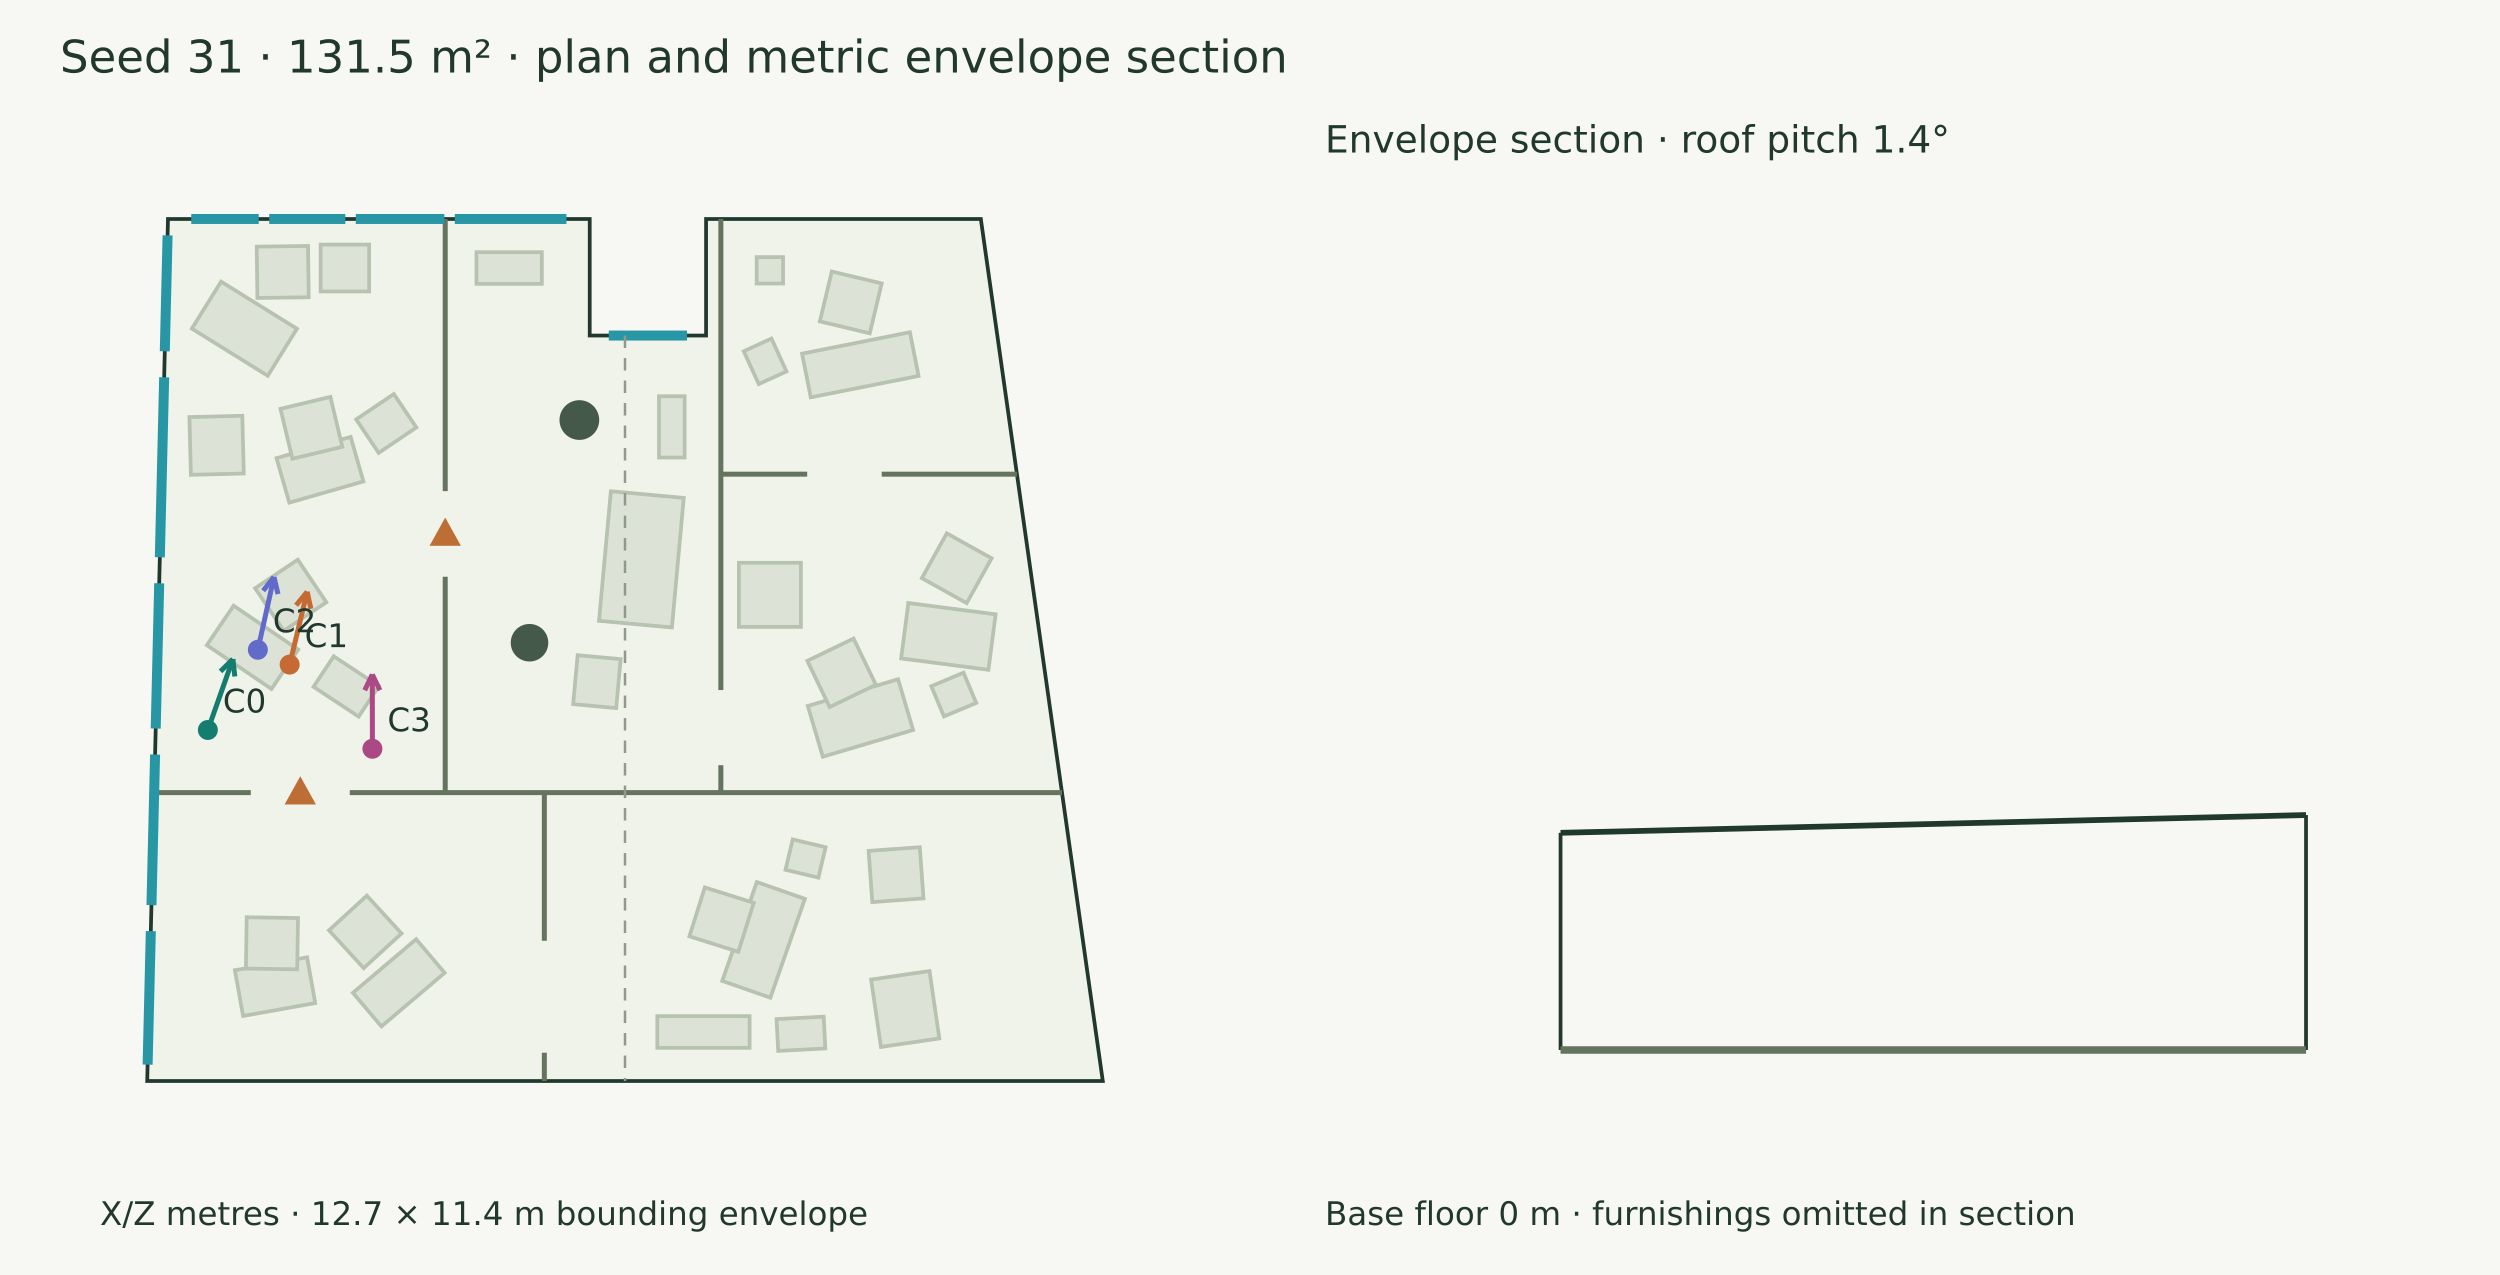
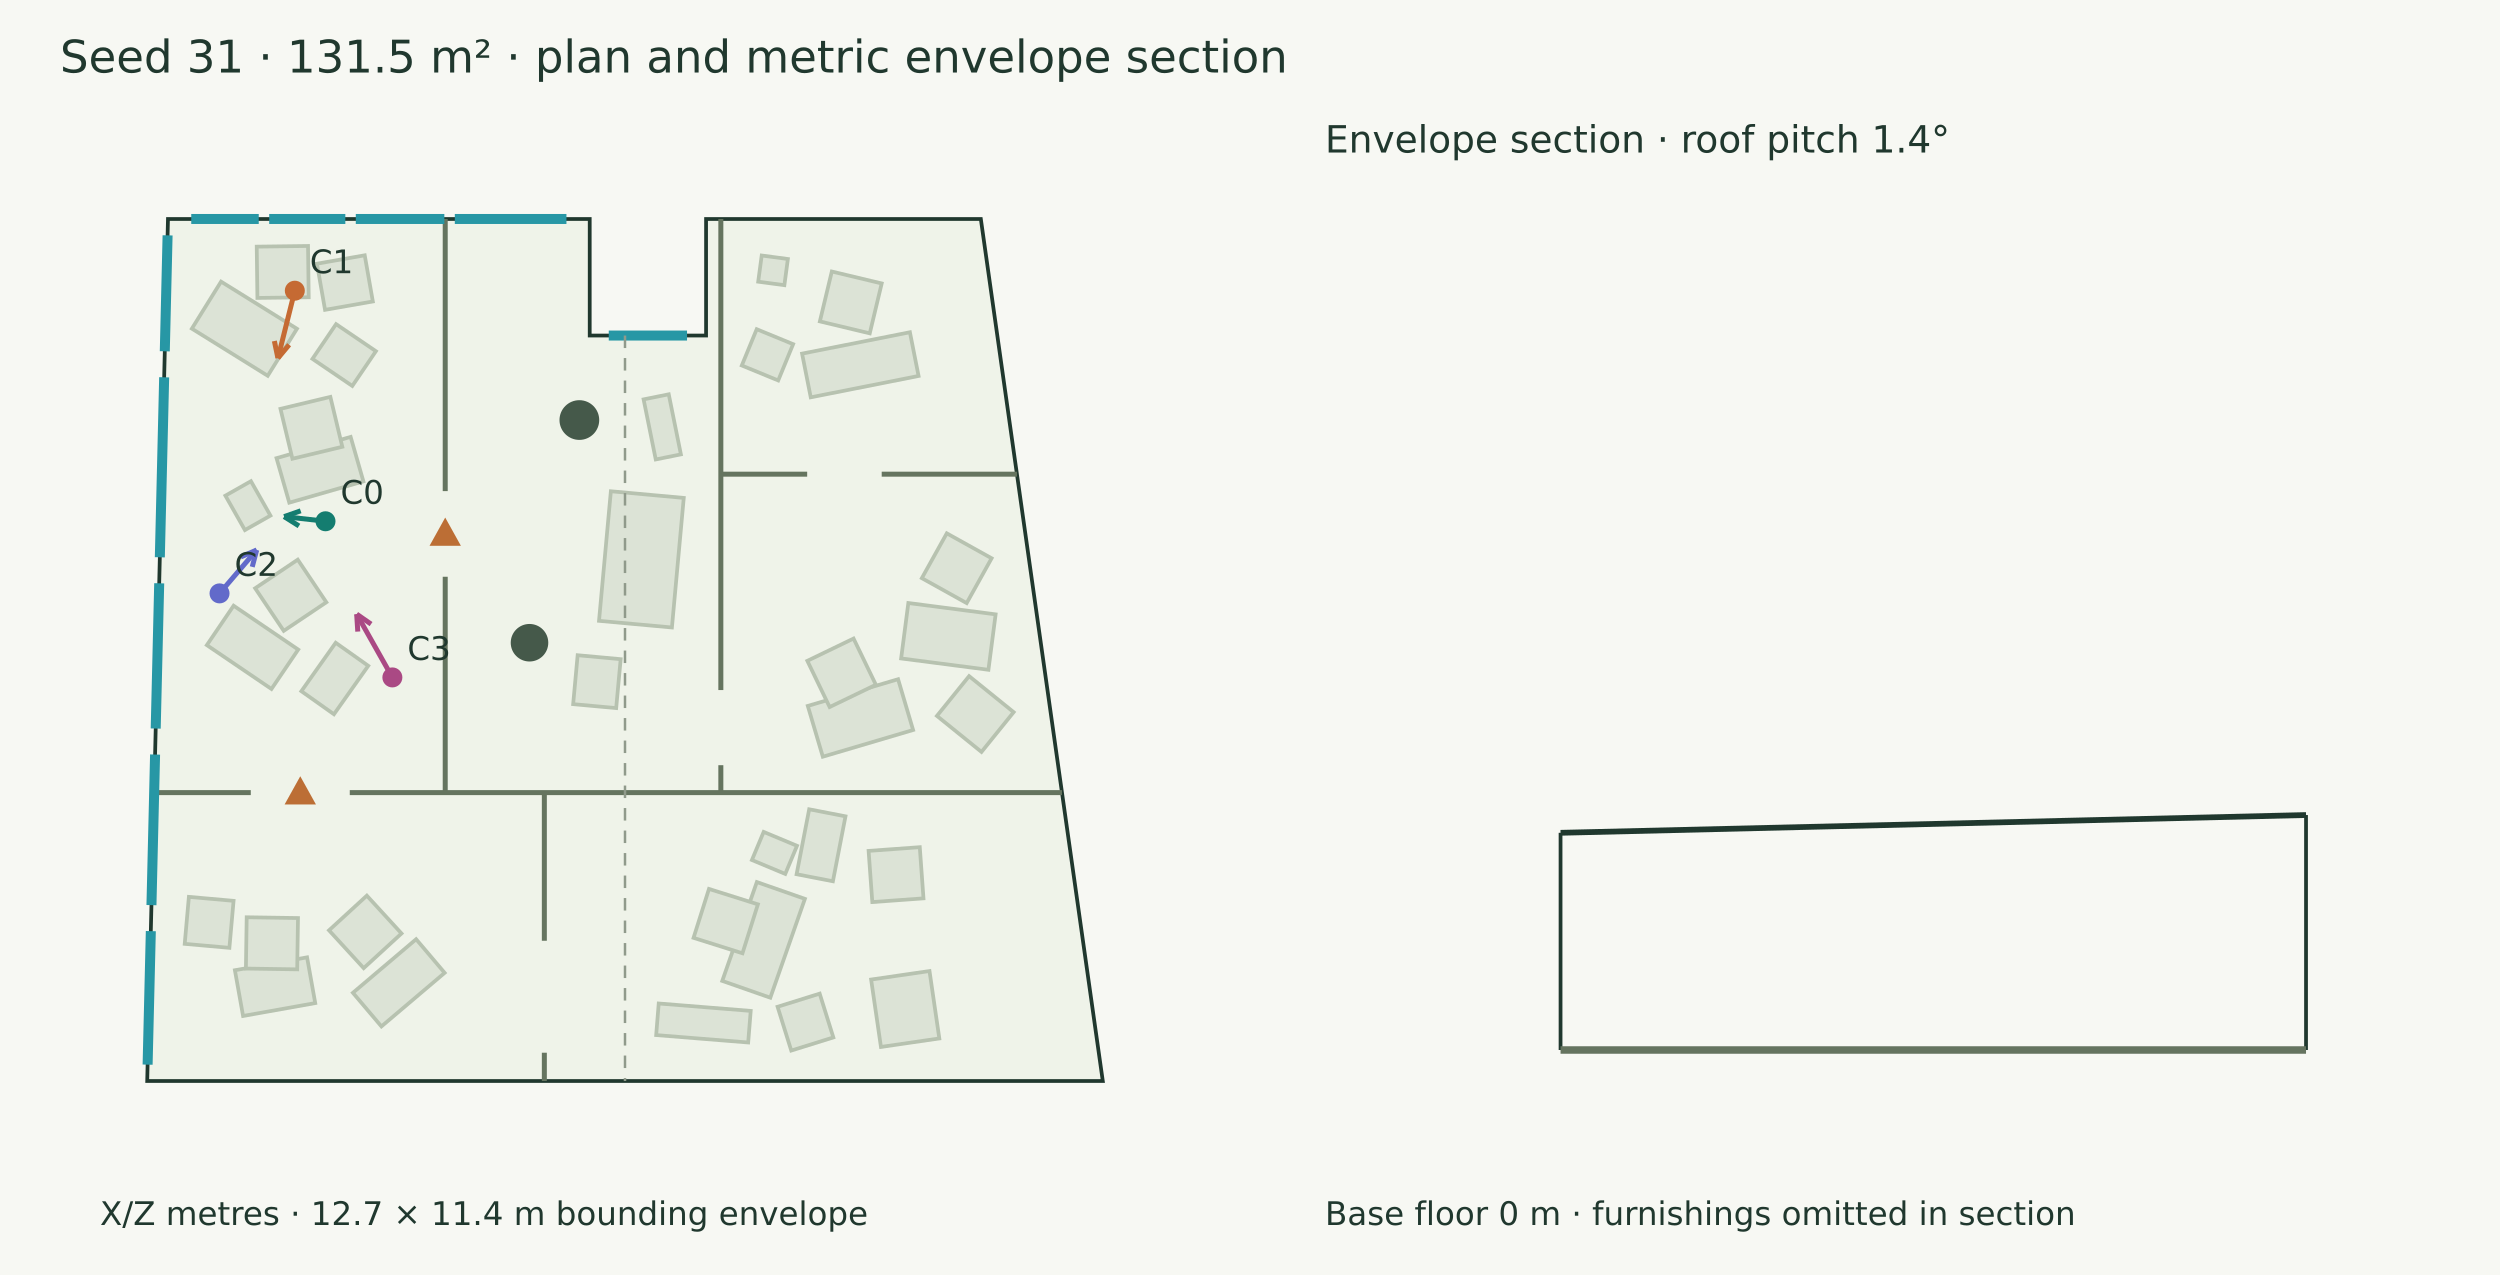
<svg xmlns="http://www.w3.org/2000/svg" width="1000" height="510" viewBox="0 0 1000 510">
  <rect width="100%" height="100%" fill="#f7f8f3" />
  <g font-family="DejaVu Sans" fill="#20382e">
    <text x="24.000" y="29.000" font-size="18">Seed 31 · 131.5 m² · plan and metric envelope section</text>
    <polygon points="67.192,87.590 235.886,87.590 235.886,134.219 282.427,134.219 282.427,87.590 392.329,87.590 441.116,432.410 58.884,432.410" fill="#eff3e9" stroke="#20382e" stroke-width="1.5" />
    <polygon points="145.363,192.557 115.716,201.064 110.608,183.261 140.255,174.754" fill="#dce3d6" stroke="#b7c2b0" stroke-width="1.5" />
    <polygon points="136.928,178.712 116.971,183.494 112.189,163.537 132.146,158.755" fill="#dce3d6" stroke="#b7c2b0" stroke-width="1.5" />
    <polygon points="107.091,150.317 76.742,131.459 88.429,112.649 118.779,131.507" fill="#dce3d6" stroke="#b7c2b0" stroke-width="1.5" />
    <polygon points="123.482,118.907 102.962,119.178 102.690,98.658 123.210,98.387" fill="#dce3d6" stroke="#b7c2b0" stroke-width="1.5" />
    <polygon points="108.581,275.593 82.738,258.049 93.442,242.282 119.285,259.826" fill="#dce3d6" stroke="#b7c2b0" stroke-width="1.5" />
    <polygon points="113.495,252.338 102.060,235.297 119.101,223.862 130.536,240.904" fill="#dce3d6" stroke="#b7c2b0" stroke-width="1.5" />
-     <polygon points="128.250,97.835 147.658,97.835 147.658,116.578 128.250,116.578" fill="#dce3d6" stroke="#b7c2b0" stroke-width="1.5" />
+     <polygon points="126.774,105.477 145.890,102.118 149.134,120.578 130.018,123.937" fill="#dce3d6" stroke="#b7c2b0" stroke-width="1.5" />
    <polygon points="126.094,401.229 97.229,406.386 93.960,388.093 122.826,382.936" fill="#dce3d6" stroke="#b7c2b0" stroke-width="1.5" />
    <polygon points="118.880,387.741 98.360,387.424 98.677,366.904 119.197,367.221" fill="#dce3d6" stroke="#b7c2b0" stroke-width="1.5" />
    <polygon points="177.853,389.138 152.567,410.572 141.163,397.118 166.448,375.684" fill="#dce3d6" stroke="#b7c2b0" stroke-width="1.5" />
    <polygon points="160.600,373.384 145.474,387.254 131.604,372.128 146.730,358.258" fill="#dce3d6" stroke="#b7c2b0" stroke-width="1.5" />
+     <polygon points="93.429,360.336 91.756,379.132 73.885,377.541 75.557,358.745" fill="#dce3d6" stroke="#b7c2b0" stroke-width="1.5" />
    <polygon points="273.503,199.169 268.764,250.995 239.608,248.329 244.347,196.503" fill="#dce3d6" stroke="#b7c2b0" stroke-width="1.5" />
-     <polygon points="190.583,100.869 216.726,100.869 216.726,113.544 190.583,113.544" fill="#dce3d6" stroke="#b7c2b0" stroke-width="1.5" />
-     <polygon points="263.589,183.006 263.589,158.495 273.850,158.495 273.850,183.006" fill="#dce3d6" stroke="#b7c2b0" stroke-width="1.5" />
+     <polygon points="262.299,183.780 257.439,159.755 267.496,157.721 272.357,181.745" fill="#dce3d6" stroke="#b7c2b0" stroke-width="1.5" />
    <polygon points="367.427,150.380 324.297,158.930 320.831,141.447 363.961,132.898" fill="#dce3d6" stroke="#b7c2b0" stroke-width="1.5" />
    <polygon points="347.903,133.340 327.945,128.561 332.724,108.603 352.682,113.382" fill="#dce3d6" stroke="#b7c2b0" stroke-width="1.5" />
-     <polygon points="313.235,102.856 313.235,113.419 302.672,113.419 302.672,102.856" fill="#dce3d6" stroke="#b7c2b0" stroke-width="1.5" />
+     <polygon points="315.151,103.604 313.749,114.074 303.279,112.671 304.682,102.202" fill="#dce3d6" stroke="#b7c2b0" stroke-width="1.5" />
    <polygon points="369.392,359.341 348.924,360.825 347.441,340.356 367.909,338.873" fill="#dce3d6" stroke="#b7c2b0" stroke-width="1.5" />
    <polygon points="371.797,388.411 375.729,415.371 352.380,418.777 348.448,391.817" fill="#dce3d6" stroke="#b7c2b0" stroke-width="1.5" />
    <polygon points="321.960,359.547 308.124,399.086 288.906,392.361 302.742,352.822" fill="#dce3d6" stroke="#b7c2b0" stroke-width="1.5" />
-     <polygon points="301.502,361.143 295.329,380.714 275.758,374.541 281.931,354.970" fill="#dce3d6" stroke="#b7c2b0" stroke-width="1.5" />
-     <polygon points="299.837,419.131 262.919,419.131 262.919,406.456 299.837,406.456" fill="#dce3d6" stroke="#b7c2b0" stroke-width="1.5" />
+     <polygon points="303.162,361.741 296.989,381.313 277.417,375.140 283.590,355.568" fill="#dce3d6" stroke="#b7c2b0" stroke-width="1.5" />
+     <polygon points="299.268,416.996 262.469,414.031 263.487,401.396 300.286,404.362" fill="#dce3d6" stroke="#b7c2b0" stroke-width="1.5" />
    <polygon points="365.241,291.997 329.130,302.682 323.119,282.370 359.230,271.684" fill="#dce3d6" stroke="#b7c2b0" stroke-width="1.5" />
    <polygon points="350.340,273.897 331.858,282.817 322.938,264.334 341.420,255.415" fill="#dce3d6" stroke="#b7c2b0" stroke-width="1.5" />
    <polygon points="395.371,267.915 360.455,263.382 363.334,241.209 398.250,245.743" fill="#dce3d6" stroke="#b7c2b0" stroke-width="1.5" />
    <polygon points="386.666,241.244 368.733,231.266 378.712,213.333 396.645,223.311" fill="#dce3d6" stroke="#b7c2b0" stroke-width="1.5" />
-     <polygon points="320.356,225.110 320.356,250.745 295.550,250.745 295.550,225.110" fill="#dce3d6" stroke="#b7c2b0" stroke-width="1.5" />
-     <polygon points="314.588,148.564 303.500,153.631 297.495,140.490 308.582,135.423" fill="#dce3d6" stroke="#b7c2b0" stroke-width="1.5" />
-     <polygon points="330.242,338.901 327.355,351.046 314.208,347.921 317.094,335.776" fill="#dce3d6" stroke="#b7c2b0" stroke-width="1.5" />
-     <polygon points="390.480,281.161 377.594,286.574 372.512,274.478 385.398,269.064" fill="#dce3d6" stroke="#b7c2b0" stroke-width="1.5" />
-     <polygon points="143.465,286.649 125.416,274.723 133.484,262.512 151.533,274.439" fill="#dce3d6" stroke="#b7c2b0" stroke-width="1.5" />
-     <polygon points="330.132,419.373 311.283,420.355 310.620,407.642 329.470,406.660" fill="#dce3d6" stroke="#b7c2b0" stroke-width="1.5" />
+     <polygon points="318.797,338.326 314.102,349.576 300.768,344.010 305.464,332.760" fill="#dce3d6" stroke="#b7c2b0" stroke-width="1.5" />
+     <polygon points="338.200,326.533 333.160,352.509 318.637,349.692 323.676,323.716" fill="#dce3d6" stroke="#b7c2b0" stroke-width="1.5" />
+     <polygon points="140.917,154.381 124.980,143.556 134.423,129.654 150.360,140.479" fill="#dce3d6" stroke="#b7c2b0" stroke-width="1.5" />
+     <polygon points="108.178,206.237 97.965,212.027 90.161,198.260 100.374,192.470" fill="#dce3d6" stroke="#b7c2b0" stroke-width="1.5" />
+     <polygon points="133.573,285.703 120.547,276.477 134.273,257.097 147.300,266.324" fill="#dce3d6" stroke="#b7c2b0" stroke-width="1.5" />
    <polygon points="248.269,263.669 246.471,283.238 229.261,281.656 231.059,262.088" fill="#dce3d6" stroke="#b7c2b0" stroke-width="1.5" />
-     <polygon points="142.468,167.755 157.535,157.613 166.541,170.994 151.474,181.135" fill="#dce3d6" stroke="#b7c2b0" stroke-width="1.5" />
-     <polygon points="97.505,189.395 76.358,189.932 75.771,166.838 96.919,166.301" fill="#dce3d6" stroke="#b7c2b0" stroke-width="1.5" />
+     <polygon points="311.280,152.184 296.716,146.199 302.680,131.684 317.245,137.669" fill="#dce3d6" stroke="#b7c2b0" stroke-width="1.5" />
+     <polygon points="405.458,284.862 392.592,300.773 374.771,286.363 387.638,270.452" fill="#dce3d6" stroke="#b7c2b0" stroke-width="1.5" />
+     <polygon points="316.502,420.224 311.033,402.707 327.869,397.450 333.338,414.968" fill="#dce3d6" stroke="#b7c2b0" stroke-width="1.5" />
    <circle cx="231.742" cy="168.018" r="7.944" fill="#45594a" />
    <circle cx="211.802" cy="257.093" r="7.51" fill="#45594a" />
    <path d="M61.664,317.043 L100.311,317.043" stroke="#65745f" stroke-width="2" fill="none" />
    <path d="M139.907,317.043 L424.793,317.043" stroke="#65745f" stroke-width="2" fill="none" />
    <polygon points="120.109,312.043 115.109,321.043 125.109,321.043" fill="#bc6e35" stroke="#bc6e35" stroke-width="1.5" />
    <path d="M178.088,87.590 L178.088,196.443" stroke="#65745f" stroke-width="2" fill="none" />
    <path d="M178.088,230.701 L178.088,317.043" stroke="#65745f" stroke-width="2" fill="none" />
    <polygon points="178.088,208.572 173.088,217.572 183.088,217.572" fill="#bc6e35" stroke="#bc6e35" stroke-width="1.5" />
    <path d="M288.336,87.590 L288.336,276.022" stroke="#65745f" stroke-width="2" fill="none" />
    <path d="M288.336,306.077 L288.336,317.043" stroke="#65745f" stroke-width="2" fill="none" />
    <path d="M217.736,317.043 L217.736,376.303" stroke="#65745f" stroke-width="2" fill="none" />
    <path d="M217.736,421.089 L217.736,432.410" stroke="#65745f" stroke-width="2" fill="none" />
    <path d="M288.336,189.670 L322.871,189.670" stroke="#65745f" stroke-width="2" fill="none" />
    <path d="M352.679,189.670 L406.772,189.670" stroke="#65745f" stroke-width="2" fill="none" />
    <path d="M76.500,87.590 L103.495,87.590" stroke="#2797a5" stroke-width="4" fill="none" />
    <path d="M107.678,87.590 L138.134,87.590" stroke="#2797a5" stroke-width="4" fill="none" />
    <path d="M142.316,87.590 L177.741,87.590" stroke="#2797a5" stroke-width="4" fill="none" />
    <path d="M181.923,87.590 L226.578,87.590" stroke="#2797a5" stroke-width="4" fill="none" />
    <path d="M243.501,134.219 L274.812,134.219" stroke="#2797a5" stroke-width="4" fill="none" />
    <path d="M59.042,425.858 L60.329,372.450" stroke="#2797a5" stroke-width="4" fill="none" />
    <path d="M60.579,362.053 L62.030,301.814" stroke="#2797a5" stroke-width="4" fill="none" />
    <path d="M62.281,291.417 L63.681,233.315" stroke="#2797a5" stroke-width="4" fill="none" />
    <path d="M63.931,222.918 L65.666,150.915" stroke="#2797a5" stroke-width="4" fill="none" />
    <path d="M65.916,140.518 L67.034,94.142" stroke="#2797a5" stroke-width="4" fill="none" />
-     <path d="M83.140,291.992 L93.161,263.632" stroke="#147d70" stroke-width="2" fill="none" />
-     <path d="M93.161,263.632 L93.932,270.590" stroke="#147d70" stroke-width="2" fill="none" />
-     <path d="M93.161,263.632 L88.190,268.561" stroke="#147d70" stroke-width="2" fill="none" />
-     <circle cx="83.14" cy="291.992" r="4" fill="#147d70" />
-     <text x="89.140" y="284.992" font-size="13">C0</text>
-     <path d="M115.854,265.842 L122.868,236.701" stroke="#c56a33" stroke-width="2" fill="none" />
-     <path d="M122.868,236.701 L124.353,243.541" stroke="#c56a33" stroke-width="2" fill="none" />
-     <path d="M122.868,236.701 L118.432,242.116" stroke="#c56a33" stroke-width="2" fill="none" />
-     <circle cx="115.854" cy="265.842" r="4" fill="#c56a33" />
-     <text x="121.854" y="258.842" font-size="13">C1</text>
-     <path d="M103.137,259.909 L109.596,230.818" stroke="#626aca" stroke-width="2" fill="none" />
-     <path d="M109.596,230.818 L111.202,237.631" stroke="#626aca" stroke-width="2" fill="none" />
-     <path d="M109.596,230.818 L105.257,236.311" stroke="#626aca" stroke-width="2" fill="none" />
-     <circle cx="103.137" cy="259.909" r="4" fill="#626aca" />
-     <text x="109.137" y="252.909" font-size="13">C2</text>
-     <path d="M148.967,299.504 L148.917,269.804" stroke="#aa4984" stroke-width="2" fill="none" />
-     <path d="M148.917,269.804 L151.973,276.102" stroke="#aa4984" stroke-width="2" fill="none" />
-     <path d="M148.917,269.804 L145.883,276.112" stroke="#aa4984" stroke-width="2" fill="none" />
-     <circle cx="148.967" cy="299.504" r="4" fill="#aa4984" />
-     <text x="154.967" y="292.504" font-size="13">C3</text>
+     <path d="M130.199,208.508 L113.655,206.650" stroke="#147d70" stroke-width="2" fill="none" />
+     <path d="M113.655,206.650 L120.259,204.327" stroke="#147d70" stroke-width="2" fill="none" />
+     <path d="M113.655,206.650 L119.579,210.379" stroke="#147d70" stroke-width="2" fill="none" />
+     <circle cx="130.199" cy="208.508" r="4" fill="#147d70" />
+     <text x="136.199" y="201.508" font-size="13">C0</text>
+     <path d="M117.924,116.280 L111.170,143.261" stroke="#c56a33" stroke-width="2" fill="none" />
+     <path d="M111.170,143.261 L109.747,136.407" stroke="#c56a33" stroke-width="2" fill="none" />
+     <path d="M111.170,143.261 L115.654,137.886" stroke="#c56a33" stroke-width="2" fill="none" />
+     <circle cx="117.924" cy="116.28" r="4" fill="#c56a33" />
+     <text x="123.924" y="109.280" font-size="13">C1</text>
+     <path d="M87.812,237.355 L102.678,219.983" stroke="#626aca" stroke-width="2" fill="none" />
+     <path d="M102.678,219.983 L100.893,226.752" stroke="#626aca" stroke-width="2" fill="none" />
+     <path d="M102.678,219.983 L96.267,222.792" stroke="#626aca" stroke-width="2" fill="none" />
+     <circle cx="87.812" cy="237.355" r="4" fill="#626aca" />
+     <text x="93.812" y="230.355" font-size="13">C2</text>
+     <path d="M156.949,270.969 L142.672,245.650" stroke="#aa4984" stroke-width="2" fill="none" />
+     <path d="M142.672,245.650 L148.420,249.645" stroke="#aa4984" stroke-width="2" fill="none" />
+     <path d="M142.672,245.650 L143.116,252.636" stroke="#aa4984" stroke-width="2" fill="none" />
+     <circle cx="156.949" cy="270.969" r="4" fill="#aa4984" />
+     <text x="162.949" y="263.969" font-size="13">C3</text>
    <text x="40.000" y="490.000" font-size="13">X/Z metres · 12.7 × 11.4 m bounding envelope</text>
    <path d="M250.000,134.219 L250.000,432.410" stroke="#909a8b" stroke-width="1" stroke-dasharray="5 4" fill="none" />
    <path d="M624.219,333.121 L922.410,326.012" stroke="#20382e" stroke-width="2.3" fill="none" />
    <path d="M624.219,420.000 L624.219,333.121" stroke="#20382e" stroke-width="1.5" fill="none" />
    <path d="M922.410,420.000 L922.410,326.012" stroke="#20382e" stroke-width="1.5" fill="none" />
    <path d="M624.219,420.000 L922.410,420.000" stroke="#65745f" stroke-width="3" fill="none" />
    <path d="M624.219,420.000 L624.219,420.000" stroke="#8d9a85" stroke-width="1" fill="none" />
    <path d="M922.410,420.000 L922.410,420.000" stroke="#8d9a85" stroke-width="1" fill="none" />
    <text x="530.000" y="61.000" font-size="15">Envelope section · roof pitch 1.4°</text>
    <text x="530.000" y="490.000" font-size="13">Base floor 0 m · furnishings omitted in section</text>
  </g>
</svg>
